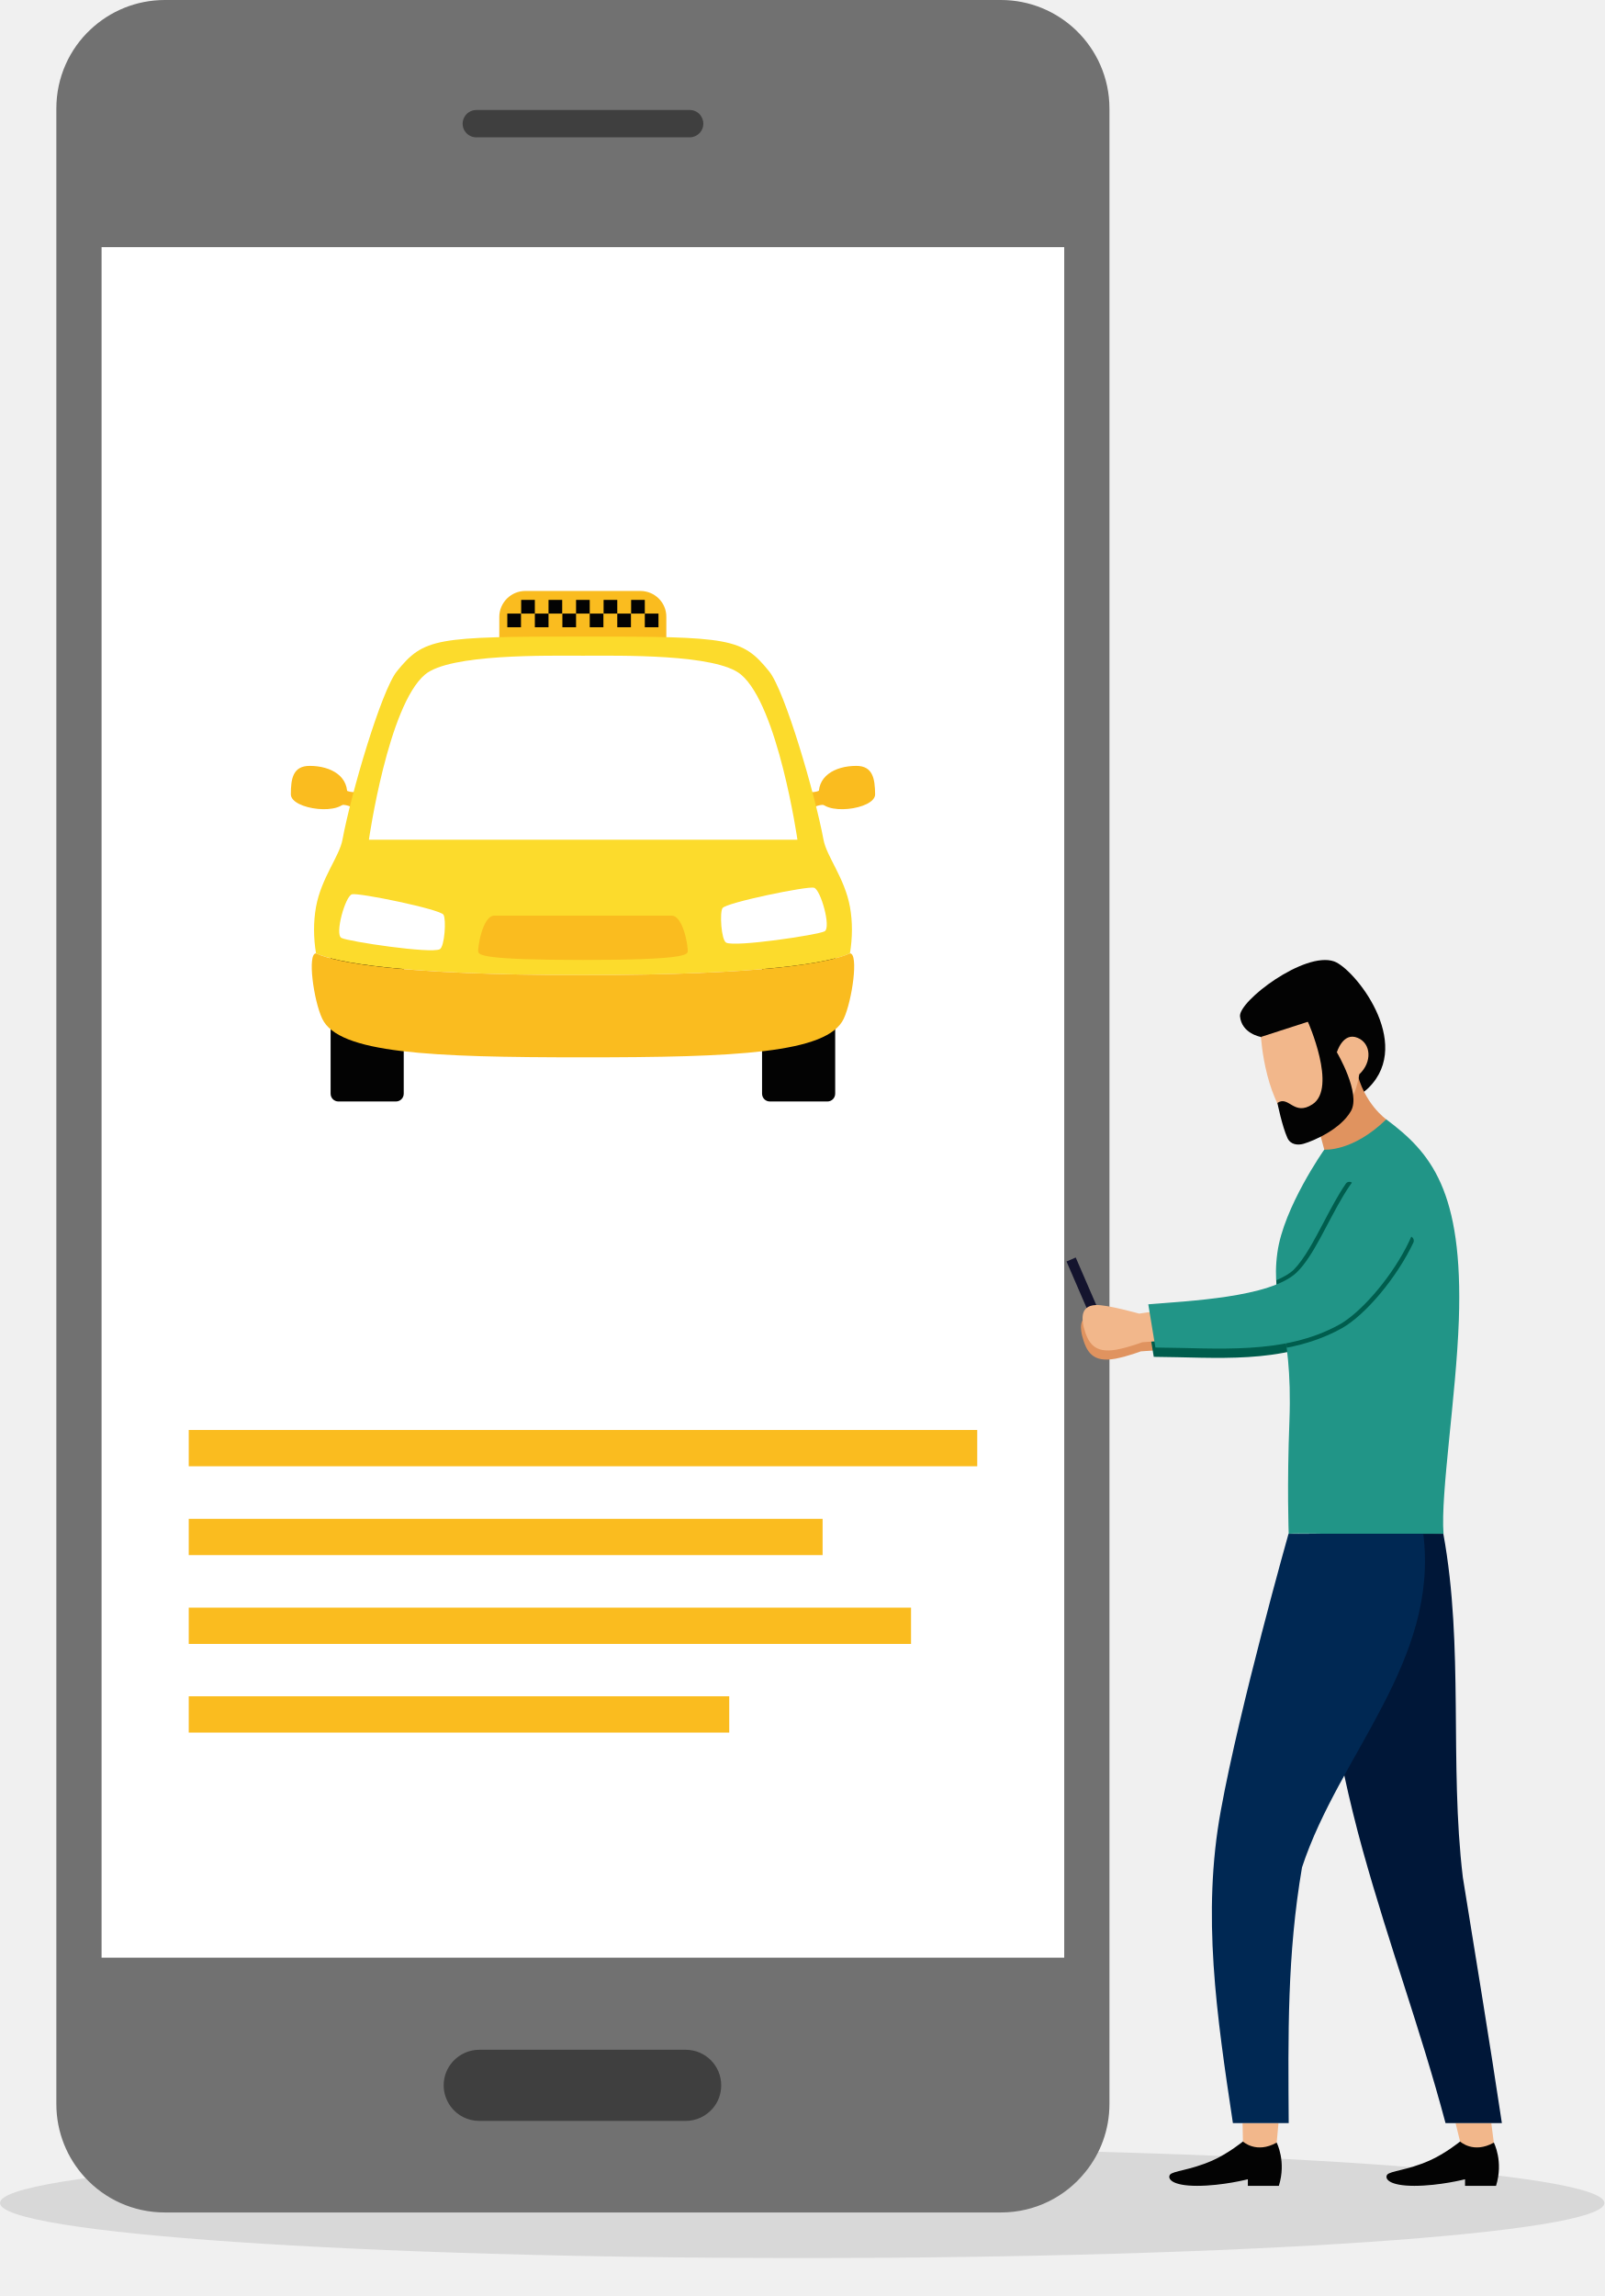
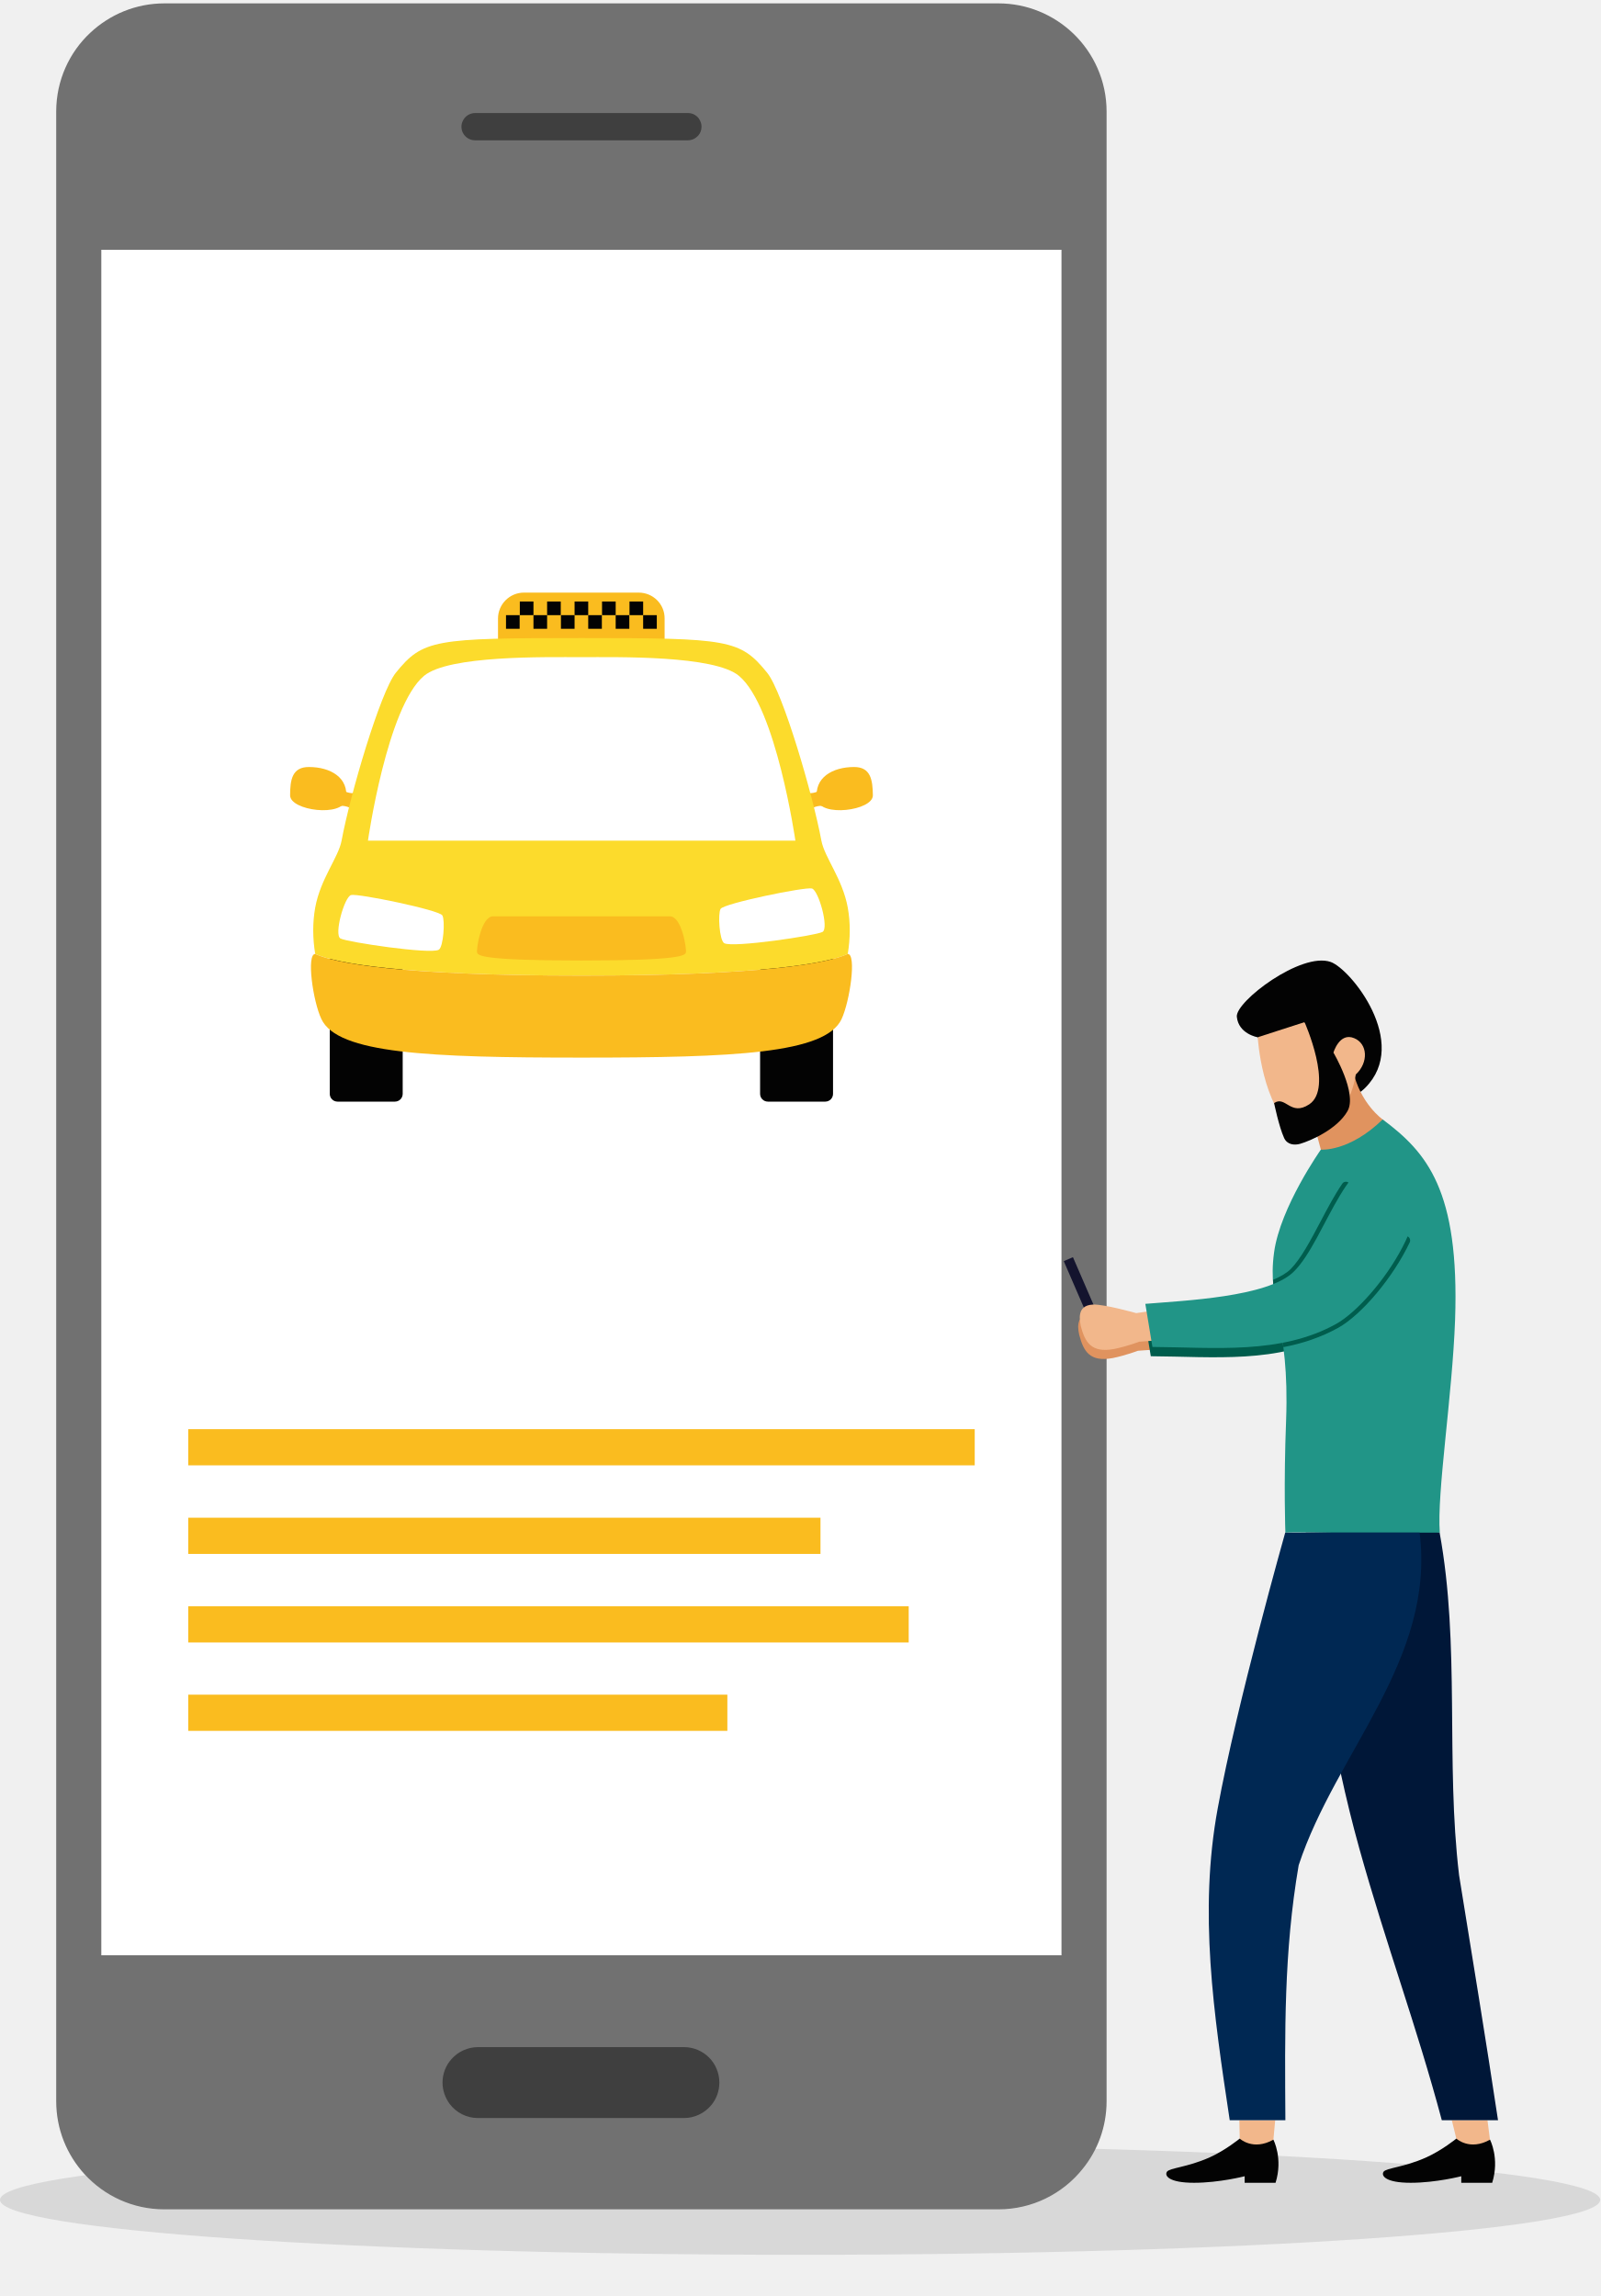
- <svg xmlns="http://www.w3.org/2000/svg" version="1.1" id="Layer_1" x="0px" y="0px" viewBox="0 0 879.8 1258.8" style="enable-background:new 0 0 879.8 1258.8;" xml:space="preserve">
+ <svg xmlns="http://www.w3.org/2000/svg" width="200" height="287" version="1.1" id="Layer_1" x="0px" y="0px" viewBox="0 0 879.8 1258.8" style="enable-background:new 0 0 879.8 1258.8;" xml:space="preserve">
  <style type="text/css">
	.st0{opacity:0.1;}
	.st1{fill:#717171;}
	.st2{fill:#FFFFFF;}
	.st3{fill:#FABC1F;}
	.st4{fill:#030303;}
	.st5{fill:#FCDB2C;}
	.st6{fill:#3F3F3F;}
	.st7{fill:#E0935F;}
	.st8{fill:#005D4D;}
	.st9{fill:#219587;}
	.st10{fill:#14142E;}
	.st11{fill:#F2B78B;}
	.st12{fill:#001738;}
	.st13{fill:#002853;}
</style>
  <ellipse class="st0" cx="439.9" cy="1207.8" rx="439.9" ry="30.2" />
  <g>
    <g>
      <g>
        <g>
          <path class="st1" d="M548.9,1213H90.4c-17.4,0-33-7.4-43.9-19.3c-9.7-10.6-15.6-24.7-15.6-40.2V59.5c0-17.1,7.2-32.6,18.8-43.4      C60.4,6.1,74.7,0,90.4,0h458.5c15.9,0,30.4,6.3,41.1,16.5c11.3,10.8,18.4,26.1,18.4,43v1094c0,14.1-4.9,27.1-13.2,37.3      C584.3,1204.4,567.6,1213,548.9,1213z" />
        </g>
        <g>
          <g>
            <rect x="55.7" y="135.5" class="st2" width="527.9" height="937.8" />
          </g>
          <g>
            <g>
              <g>
                <path class="st3" d="M351.1,324h-31.5h-31.5c-7.9,0-14.3,6.4-14.3,14.3v12.9h91.6v-12.9C365.5,330.4,359.1,324,351.1,324z" />
              </g>
              <g>
                <g>
                  <rect x="285.8" y="328.9" class="st4" width="7.5" height="7.5" />
                  <rect x="278.2" y="336.4" class="st4" width="7.5" height="7.5" />
                </g>
                <g>
                  <rect x="300.8" y="328.9" class="st4" width="7.5" height="7.5" />
                  <rect x="293.3" y="336.4" class="st4" width="7.5" height="7.5" />
                </g>
                <g>
                  <rect x="315.9" y="328.9" class="st4" width="7.5" height="7.5" />
                  <rect x="308.4" y="336.4" class="st4" width="7.5" height="7.5" />
                </g>
                <g>
                  <rect x="331" y="328.9" class="st4" width="7.5" height="7.5" />
                  <rect x="323.4" y="336.4" class="st4" width="7.5" height="7.5" />
                </g>
                <g>
                  <rect x="346.1" y="328.9" class="st4" width="7.5" height="7.5" />
                  <rect x="338.5" y="336.4" class="st4" width="7.5" height="7.5" />
                </g>
                <g>
                  <rect x="353.6" y="336.4" class="st4" width="7.5" height="7.5" />
                </g>
              </g>
            </g>
            <g>
              <g>
                <g>
                  <path class="st3" d="M452.7,430.2c0,0-1.6,4.1-7.7,4.1c0,5.4,0.7,8.5,0.7,8.5s4.7-2.4,7.4-1.2          C453.6,435,452.7,430.2,452.7,430.2z" />
                  <path class="st3" d="M469.6,419.9c-11.9,0-22.2,5.9-20.4,17.7c1.6,10.1,30.7,6.3,30.7-2.1          C479.8,427,478.7,419.9,469.6,419.9z" />
                </g>
                <g>
                  <path class="st3" d="M186.6,430.2c0,0,1.6,4.1,7.7,4.1c0,5.4-0.7,8.5-0.7,8.5s-4.7-2.4-7.4-1.2          C185.7,435,186.6,430.2,186.6,430.2z" />
                </g>
                <path class="st3" d="M169.8,419.9c11.9,0,22.2,5.9,20.4,17.7c-1.6,10.1-30.7,6.3-30.7-2.1C159.5,427,160.6,419.9,169.8,419.9         z" />
                <g>
                  <path class="st4" d="M453.7,603.9h-31.5c-2.4,0-4.3-1.9-4.3-4.3v-88c0-2.4,1.9-4.3,4.3-4.3h31.5c2.4,0,4.3,1.9,4.3,4.3v88          C458,602,456.1,603.9,453.7,603.9z" />
                  <path class="st4" d="M185.6,603.9h31.5c2.4,0,4.3-1.9,4.3-4.3v-88c0-2.4-1.9-4.3-4.3-4.3h-31.5c-2.4,0-4.3,1.9-4.3,4.3v88          C181.3,602,183.2,603.9,185.6,603.9z" />
                  <g>
                    <path class="st5" d="M173.3,522.7c-1.4-8.5-1.5-17.1,0-25.5c2.9-15.9,12.8-27.6,14.5-36.8c4.7-25.4,21.3-81.7,29.8-92.3           c14.9-18.4,21.2-19.1,102.1-19.1c80.9,0,87.2,0.7,102.1,19.1c8.6,10.6,25.1,67,29.8,92.3c1.7,9.2,11.6,20.9,14.5,36.8           c1.5,8.3,1.4,16.9,0,25.5c-10.9,5-45.8,11.9-146.4,11.9S184.2,527.6,173.3,522.7z" />
                    <path class="st3" d="M466.1,522.7c-10.9,5-45.8,11.9-146.4,11.9s-135.5-6.9-146.4-11.9c-4.9,0-1.3,25.9,3.4,35.8           c8.9,19,59.1,21.2,143,21.2s134.1-2.2,143-21.2C467.3,548.6,471,522.7,466.1,522.7z" />
                  </g>
                  <path class="st2" d="M406.3,369.8c-13.6-11.4-66.8-10.3-86.6-10.3c-19.8,0-73-1.1-86.6,10.3c-20.3,17-30.8,90.6-30.8,90.6          s46.1,0,117.5,0c71.3,0,117.5,0,117.5,0S426.7,386.8,406.3,369.8z" />
                </g>
              </g>
              <path class="st2" d="M396.2,497.9c1.8-3,46.5-12.2,50.2-11.2c3.7,1.1,9.5,21.9,5.8,23.9c-3.7,2-49.3,8.8-54,6.2        C395.5,515.3,394.6,500.4,396.2,497.9z" />
              <path class="st2" d="M243.2,501.5c-1.8-3-46.5-12.2-50.2-11.2c-3.7,1.1-9.5,21.9-5.8,23.9c3.7,2,49.3,8.8,54,6.2        C243.8,519,244.8,504.1,243.2,501.5z" />
              <path class="st3" d="M368.3,502c-6.6,0-40.4,0-48.6,0c-8.2,0-42.1,0-48.6,0c-6.6,0-9.3,18.2-8.8,19.9        c0.5,1.7,2.5,4.4,57.4,4.4s56.9-2.8,57.4-4.4C377.6,520.2,374.9,502,368.3,502z" />
            </g>
          </g>
          <g>
            <path class="st6" d="M378.1,75.3H261.2c-2.6,0-4.9-1.3-6.3-3.4c-0.8-1.2-1.2-2.6-1.2-4.1l0,0c0-1.2,0.3-2.3,0.8-3.3       c1.2-2.5,3.8-4.2,6.8-4.2h116.9c2.5,0,4.7,1.2,6,3c0.9,1.3,1.5,2.8,1.5,4.5l0,0c0,1.9-0.7,3.7-1.9,5       C382.4,74.3,380.4,75.3,378.1,75.3z" />
          </g>
          <g>
            <path class="st6" d="M376,1162.8H262.8c-6.4,0-12.1-3.1-15.6-7.8c-2.4-3.3-3.9-7.3-3.9-11.7l0,0c0-5,1.9-9.6,5-13       c3.6-4,8.8-6.5,14.6-6.5H376c5.4,0,10.3,2.2,13.8,5.7c3.5,3.5,5.7,8.4,5.7,13.8l0,0c0,4.8-1.7,9.2-4.6,12.6       C387.3,1160.1,382,1162.8,376,1162.8z" />
          </g>
        </g>
      </g>
      <g>
        <g>
          <rect x="103.5" y="784" class="st3" width="432.4" height="19.9" />
          <rect x="103.5" y="832.7" class="st3" width="347.6" height="19.9" />
          <rect x="103.5" y="881.4" class="st3" width="396.1" height="19.9" />
          <rect x="103.5" y="930" class="st3" width="296.4" height="19.9" />
        </g>
      </g>
    </g>
    <g>
      <path class="st4" d="M731.6,527.1c10.9,3.8,43.8,44.4,19,69.2c-22.1,22.1-59.2-27.8-59.2-27.8s-10.5-1.8-11.4-11.3    C679.2,548.9,715.4,521.4,731.6,527.1z" />
      <g>
        <path class="st7" d="M743.8,586.5c4,18.6,16.4,27.2,16.4,27.2s0.8,10.9-12.5,18.6c-13.3,7.6-21.5-2-21.5-2l-6.3-23.5     C719.9,606.8,729.5,588.9,743.8,586.5z" />
      </g>
      <g>
        <g>
          <path class="st7" d="M600.1,720.5c6.1-0.3,23.8,4.7,23.8,4.7l42.8-6.3l1.9,18.9l-43,3.1c0,0-6.8,2.6-13.8,4      c-12.8,2.4-16.1-3.9-18.4-12.6C593,730.2,590.4,721,600.1,720.5z" />
        </g>
        <g>
          <g>
            <g>
              <path class="st8" d="M710.2,702.7c18.4-17.7,30.5-74.7,57.9-59.3c29.5,16.5-12.3,75.6-34.5,87.9        c-30.6,16.9-66.7,12.8-100.9,12.6l-3.9-23.7C650.3,718.4,696,716.5,710.2,702.7z" />
            </g>
          </g>
        </g>
        <g>
          <g>
            <g>
              <path class="st9" d="M700.5,686.7c3.4-24.8,25.7-56.4,25.7-56.4s15.5,1.4,34-16.6c24.2,18.1,42.3,38.7,39.8,110.2        c-1.5,41.7-10.1,95.3-8.4,117c-19.4,1.5-76.2-0.7-84.9,0c0,0-1-26.3,0.4-61.9C709.1,724.9,696.5,715.5,700.5,686.7z" />
            </g>
          </g>
        </g>
        <g>
          <rect x="593.6" y="688.7" transform="matrix(-0.9177 0.3972 -0.3972 -0.9177 1426.156 1127.157)" class="st10" width="5.5" height="45.2" />
          <g>
            <path class="st11" d="M600.9,715.5c6.1-0.3,23.8,4.7,23.8,4.7l42.8-6.3l1.9,18.9l-43,3.1c0,0-6.8,2.6-13.8,4       c-12.8,2.4-16.1-3.9-18.4-12.6C593.9,725.1,591.3,715.9,600.9,715.5z" />
          </g>
          <g>
            <path class="st8" d="M733.3,724.1c10.6-5.9,27.9-24.7,37.4-44.9c0.6-1.2,2-1.7,3.2-1.2c1.2,0.6,1.7,2,1.2,3.2       c-9,19.1-26.3,39.8-39.4,47.1c-9.6,5.3-19.7,8.6-30.1,10.6c-0.2-1.7-0.4-3.3-0.7-4.8C714.8,732.2,724.3,729.1,733.3,724.1z" />
            <path class="st8" d="M726.1,669.7c3.8-7.2,7.7-14.6,11.9-20.7c0.7-1.1,2.3-1.4,3.4-0.6c1.1,0.8,1.4,2.3,0.6,3.4       c-4.1,5.9-7.9,13.2-11.6,20.3c-5.8,10.9-11.2,21.2-17.6,27.4c-3.1,3-7.4,5.4-12.5,7.4c-0.2-1.7-0.3-3.3-0.4-5       c4-1.7,7.3-3.6,9.6-5.8C715.3,690.2,720.5,680.3,726.1,669.7z" />
          </g>
          <g>
            <g>
              <g>
                <path class="st9" d="M711.1,697.6c18.4-17.7,30.5-74.7,57.9-59.3c29.5,16.5-12.3,75.6-34.5,87.9         c-30.6,16.9-66.7,12.8-100.9,12.6l-3.9-23.7C651.1,713.3,696.8,711.4,711.1,697.6z" />
              </g>
            </g>
          </g>
        </g>
      </g>
      <g>
        <path class="st11" d="M717.2,560.2c10.9,14.7,15.9,16.8,15.9,16.8s3.3-11.4,11.4-8c7.4,3,8.1,13.3,0.9,20     c-4.3,27.6-27.3,35.7-32.7,31.7c-19.1-14-21.2-52.2-21.2-52.2L717.2,560.2z" />
      </g>
      <g>
        <path class="st4" d="M719.8,605.4c13.6-9-2.6-45.3-2.6-45.3l6.6-0.5l9.3,17.3c0,0,13.4,22.6,7.7,32.3c-5.6,9.8-20.1,16.2-26,17.9     c-3.2,0.9-7.1,0.5-8.8-3.2c-2.9-6.4-5.5-19.2-5.5-19.2C706.8,600.4,709.5,612.2,719.8,605.4z" />
      </g>
      <g>
        <g>
          <polygon class="st11" points="700.1,1174.8 689.4,1187 681.6,1174.2 681.4,1164 701.1,1164     " />
          <path class="st4" d="M664.7,1184.6c9-4,16.9-10.5,16.9-10.5s7.3,6.9,18.5,0.6c0,0,5.4,10.3,1.2,23.7c-12.1,0-17,0-17,0v-3.6      c0,0-13.9,3.6-27.8,3.6c-13.9,0-16.4-3.9-14.9-6.1C643.2,1190.2,652.6,1189.9,664.7,1184.6z" />
        </g>
        <g>
          <g>
            <polygon class="st11" points="819.2,1174.8 808.5,1187 800.7,1174.2 798.2,1164 817.8,1164      " />
            <path class="st4" d="M783.8,1184.6c9-4,16.9-10.5,16.9-10.5s7.3,6.9,18.5,0.6c0,0,5.4,10.3,1.2,23.7c-12.1,0-17,0-17,0v-3.6       c0,0-13.9,3.6-27.8,3.6c-13.9,0-16.4-3.9-14.9-6.1C762.4,1190.2,771.8,1189.9,783.8,1184.6z" />
          </g>
          <g>
            <path class="st12" d="M802.2,1029.3c7.1,44,14.8,90.7,21.4,134.7h-30.9c-14-52.4-30.4-95.8-45.4-149.6       c-15-53.9-24.9-116.3-29.4-173.5h73.6C802.9,903.2,794.7,966.5,802.2,1029.3z" />
          </g>
        </g>
        <g>
          <g>
            <path class="st13" d="M706.6,840.9h73.9c8.7,69.9-46,120.6-66.5,182.9c-8.2,48-7.6,91.8-7.3,140.2h-30.6       c-8.9-59.1-17.1-114.4-6.6-171.5C679.9,935.4,706.6,840.9,706.6,840.9z" />
          </g>
        </g>
      </g>
    </g>
  </g>
</svg>
